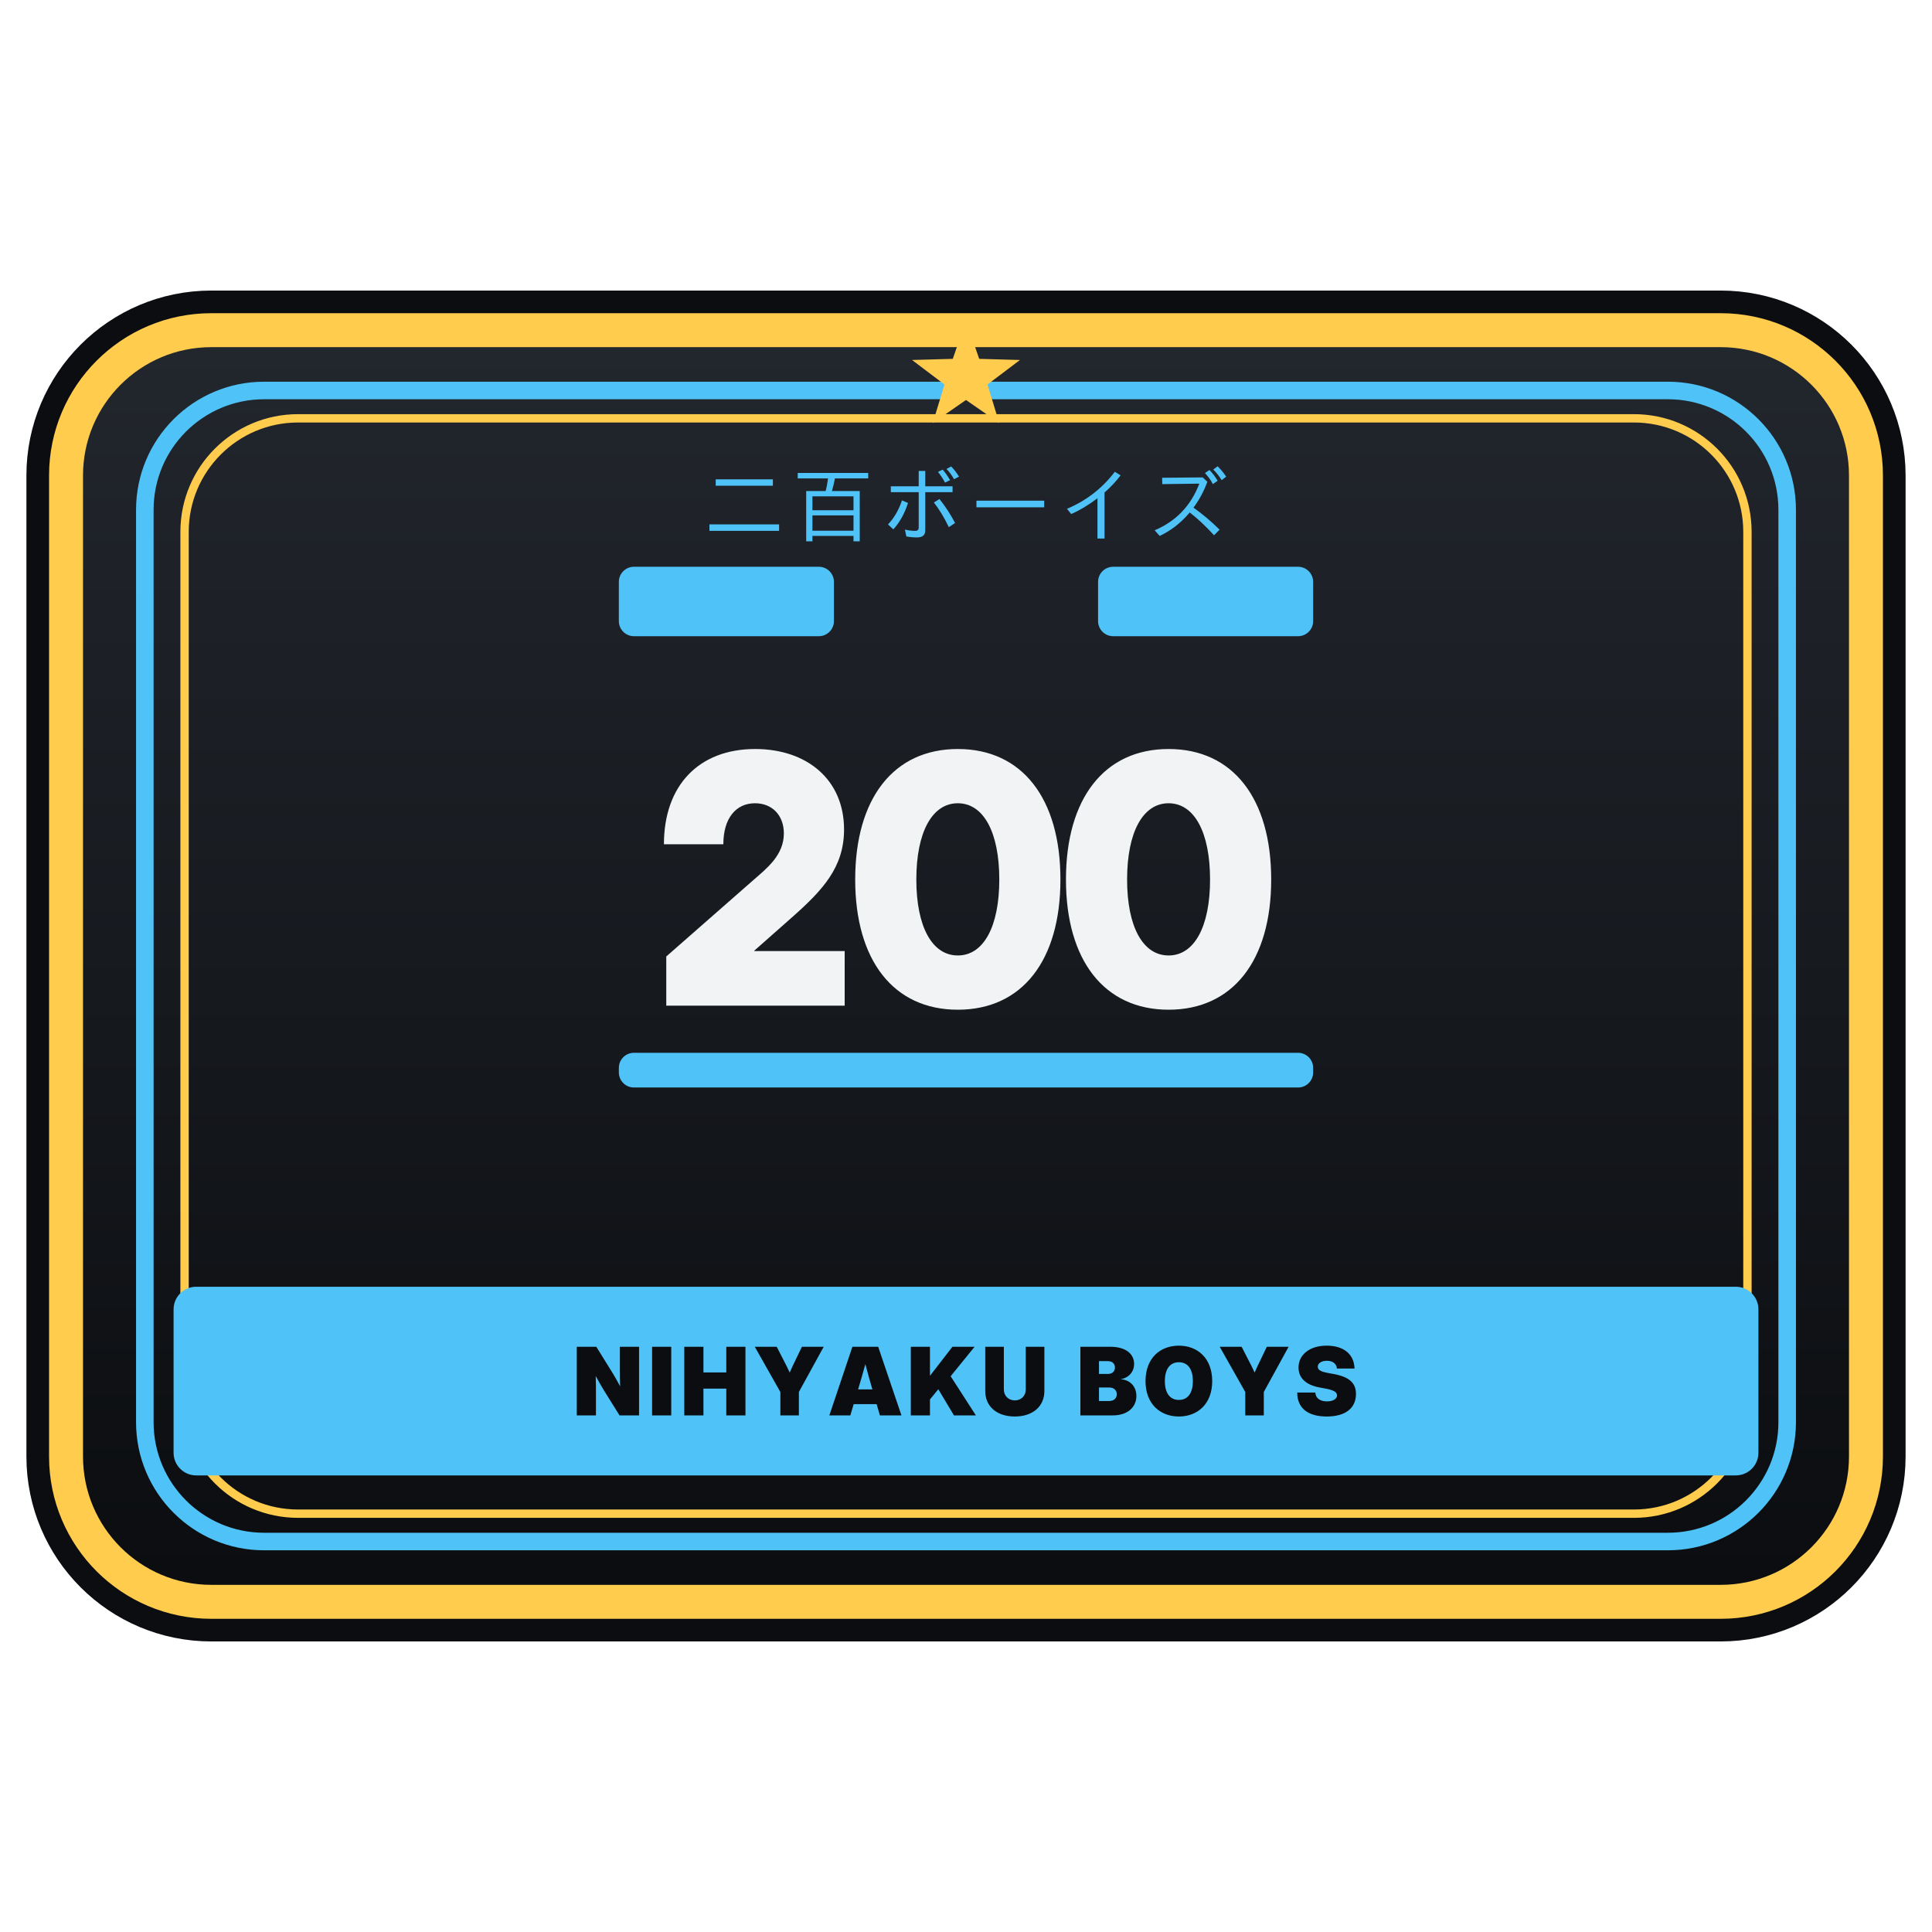
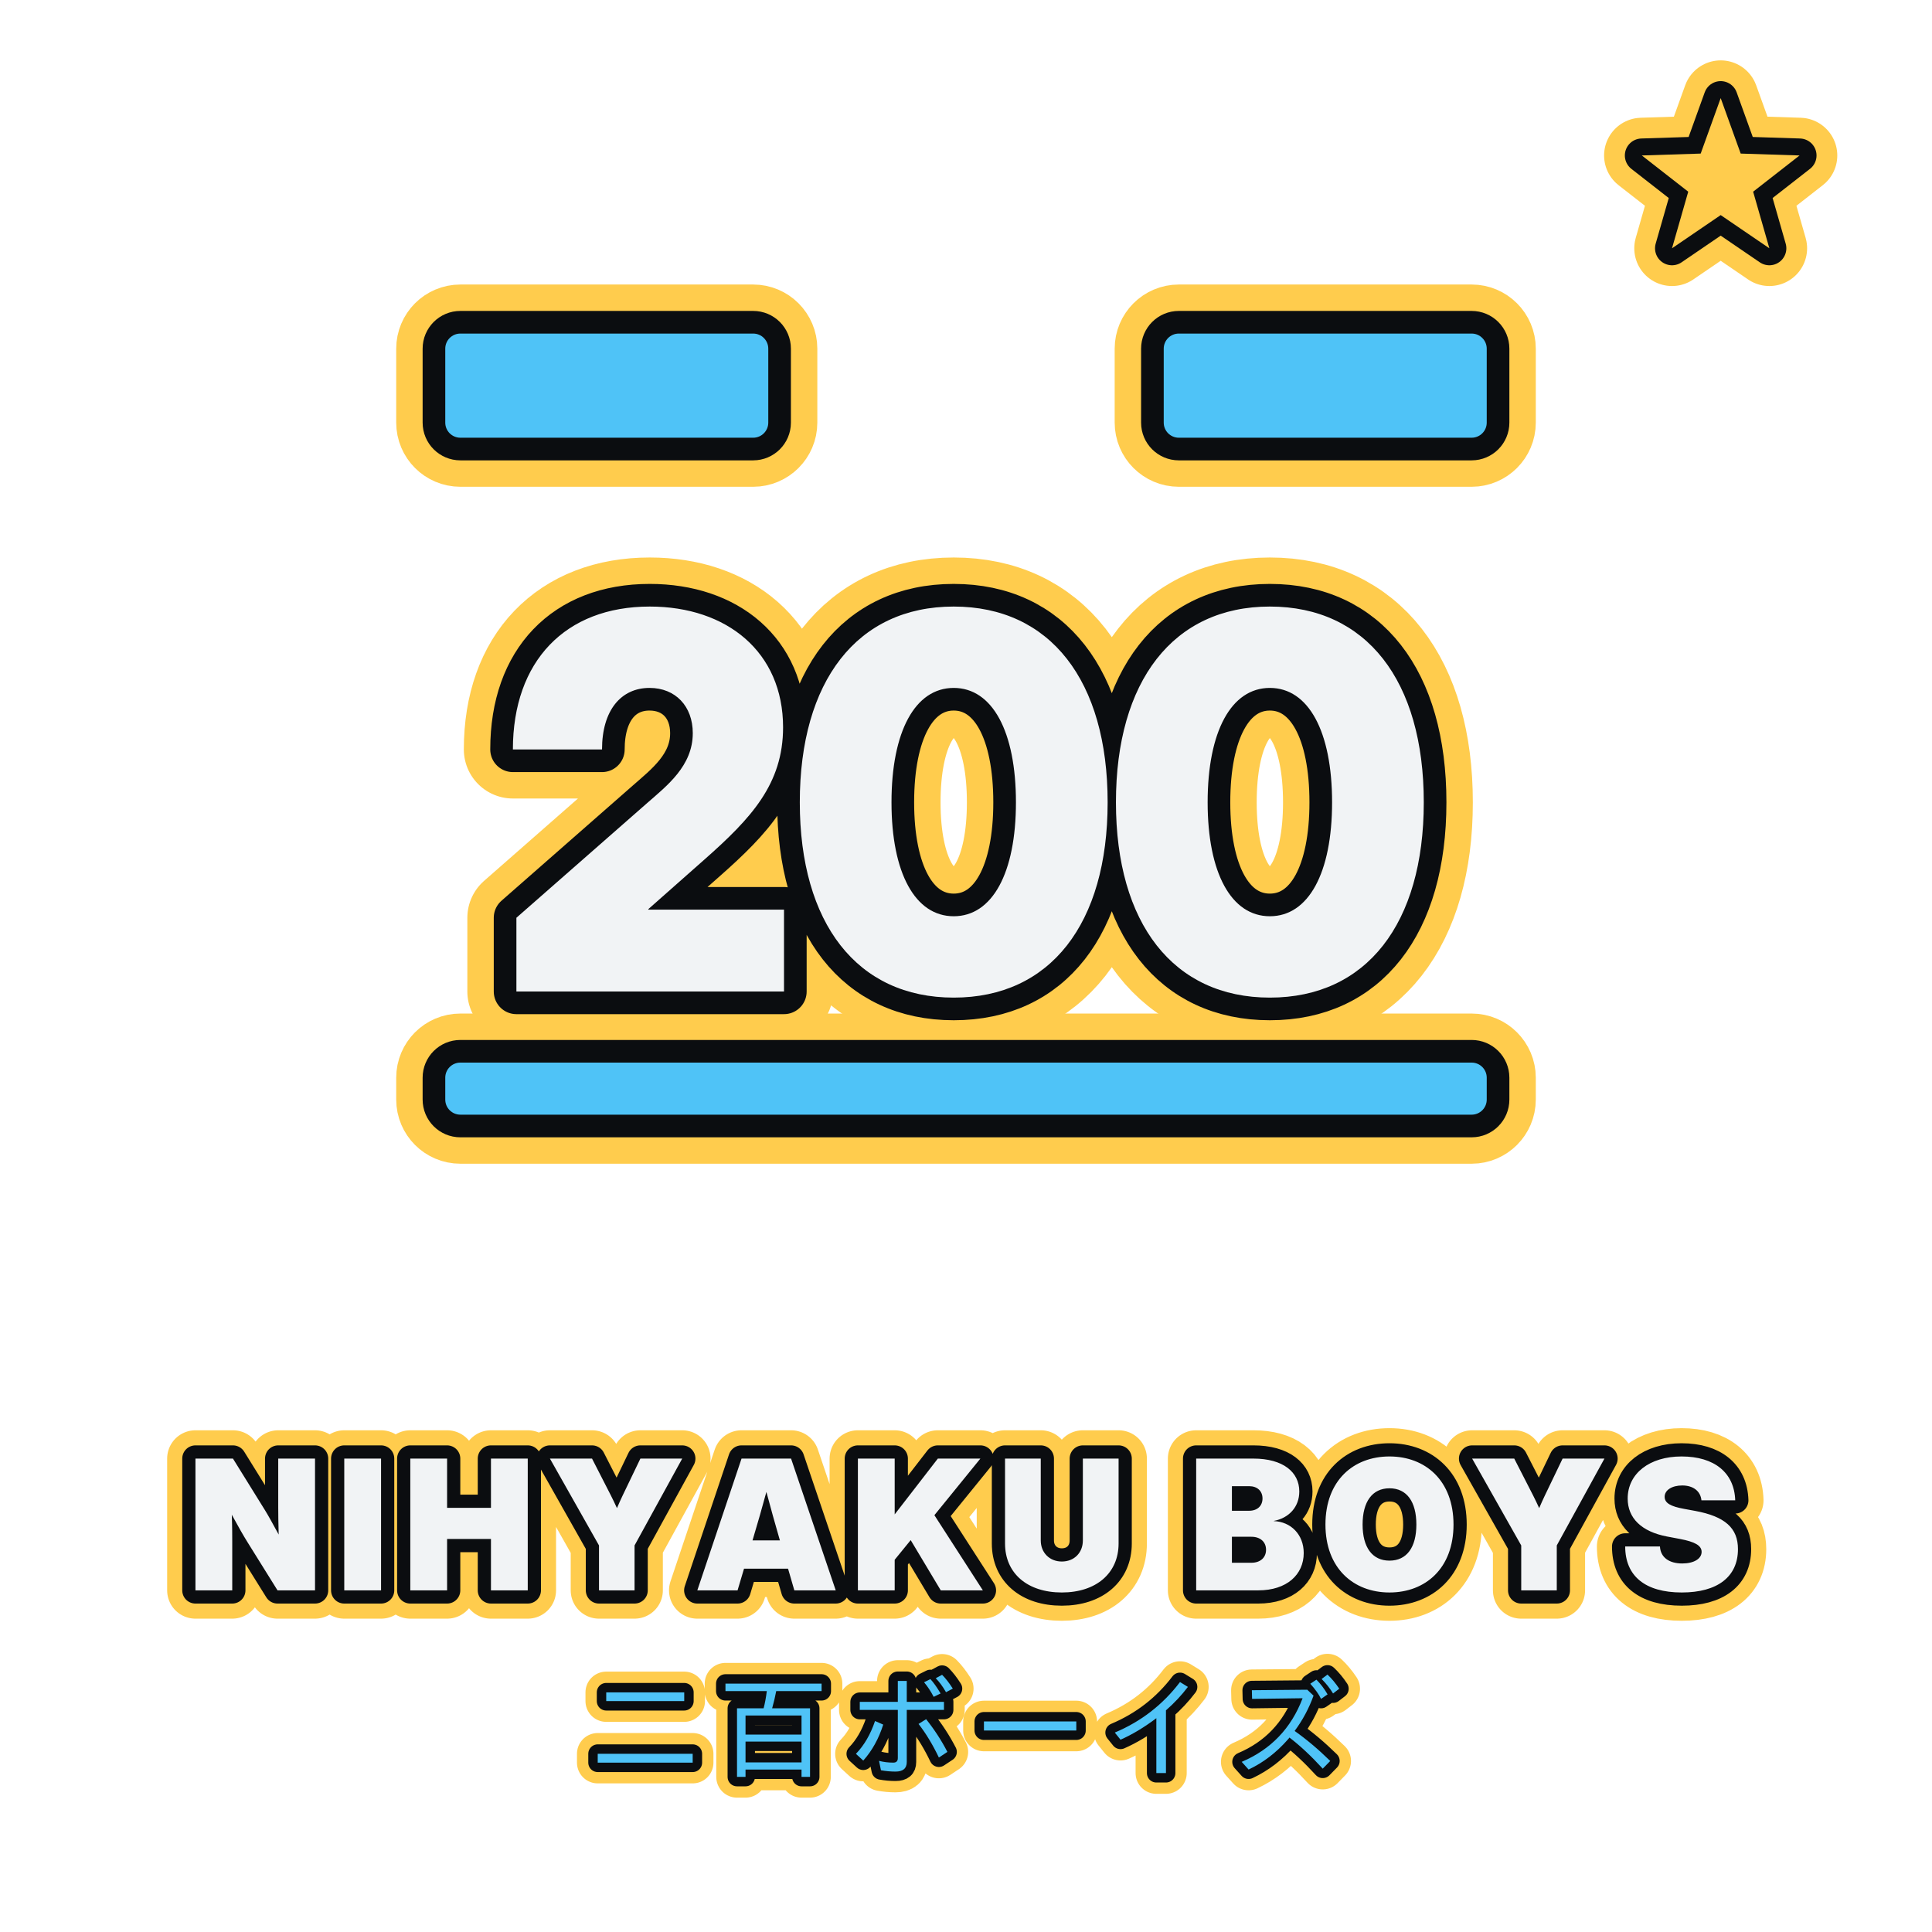
<svg xmlns="http://www.w3.org/2000/svg" viewBox="0 0 512 512" width="512" height="512">
-   <defs>
-     <linearGradient id="lg_t_bxboys_l" x1="0" y1="0" x2="0" y2="1">
-       <stop offset="0" stop-color="#22262d" />
-       <stop offset="1" stop-color="#0b0d10" />
-     </linearGradient>
-   </defs>
+   <defs />
  <g id="schnitt">
-     <path d="M56 92 H456 A34 34 0 0 1 490 126 V386 A34 34 0 0 1 456 420 H56 A34 34 0 0 1 22 386 V126 A34 34 0 0 1 56 92 Z" fill="#0b0d10" stroke="#0b0d10" stroke-width="30" stroke-linejoin="round" />
-     <path d="M56 92 H456 A34 34 0 0 1 490 126 V386 A34 34 0 0 1 456 420 H56 A34 34 0 0 1 22 386 V126 A34 34 0 0 1 56 92 Z" fill="#ffcc4d" stroke="#ffcc4d" stroke-width="18" stroke-linejoin="round" />
+     <path d="M122 88.4 H199.6 A4 4 0 0 1 203.6 92.4 V112 A4 4 0 0 1 199.6 116 H122 A4 4 0 0 1 118 112 V92.4 A4 4 0 0 1 122 88.4 Z" fill="#ffcc4d" stroke="#ffcc4d" stroke-width="26" stroke-linejoin="round" />
+     <path d="M312.4 88.4 H390 A4 4 0 0 1 394 92.4 V112 A4 4 0 0 1 390 116 H312.4 A4 4 0 0 1 308.4 112 V92.4 A4 4 0 0 1 312.4 88.4 Z" fill="#ffcc4d" stroke="#ffcc4d" stroke-width="26" stroke-linejoin="round" />
+     <path d="M136.852 262.76H207.771V241.063H171.816V240.928L186.756 227.721C199.031 216.873 207.523 207.776 207.523 192.749C207.523 172.804 192.645 160.743 172.188 160.743C149.809 160.743 135.922 175.23 135.922 198.612H159.542C159.542 188.167 164.625 182.305 172.126 182.305C179.007 182.305 183.594 187.157 183.594 194.299C183.594 202.992 176.713 208.248 171.568 212.762L136.852 243.219Z M252.745 264.377C278.348 264.377 293.536 244.769 293.536 212.627C293.536 180.418 278.348 160.743 252.745 160.743C227.143 160.743 211.955 180.486 211.955 212.627C211.955 244.702 227.143 264.377 252.745 264.377ZM252.745 242.815C242.517 242.815 236.255 231.36 236.255 212.627C236.255 193.828 242.517 182.305 252.745 182.305C262.974 182.305 269.235 193.828 269.235 212.627C269.235 231.36 262.974 242.815 252.745 242.815Z M336.527 264.377C362.129 264.377 377.317 244.769 377.317 212.627C377.317 180.418 362.129 160.743 336.527 160.743C310.924 160.743 295.736 180.486 295.736 212.627C295.736 244.702 310.924 264.377 336.527 264.377ZM336.527 242.815C326.298 242.815 320.037 231.36 320.037 212.627C320.037 193.828 326.298 182.305 336.527 182.305C346.755 182.305 353.016 193.828 353.016 212.627C353.016 231.36 346.755 242.815 336.527 242.815Z" fill="#ffcc4d" stroke="#ffcc4d" stroke-width="26" stroke-linejoin="round" />
+     <path d="M122 281.6 H390 A4 4 0 0 1 394 285.6 V291.4 A4 4 0 0 1 390 295.4 H122 A4 4 0 0 1 118 291.4 V285.6 A4 4 0 0 1 122 281.6 Z" fill="#ffcc4d" stroke="#ffcc4d" stroke-width="26" stroke-linejoin="round" />
+     <path d="M51.797 421.461H61.547V408.711C61.547 407.305 61.547 404.562 61.43 401.422C63.07 404.445 64.617 407.141 65.602 408.711L73.547 421.461H83.484V386.539H73.734V399.336C73.734 401.0 73.758 403.836 73.852 406.672C72.492 404.164 71.062 401.562 70.242 400.25L61.734 386.539H51.797Z M100.984 386.539H91.234V421.461H100.984Z M108.734 421.461H118.484V407.844H130.109V421.461H139.859V386.539H130.109V399.594H118.484V386.539H108.734Z M158.742 421.461H168.164V409.555L180.797 386.539H169.711L165.0 396.336C164.484 397.438 163.969 398.539 163.5 399.664C162.984 398.539 162.469 397.438 161.906 396.336L156.891 386.539H145.734L158.742 409.555Z M184.797 421.461H195.461L197.172 415.719H208.844L210.508 421.461H221.477L209.641 386.539H196.516ZM199.422 408.219 199.516 407.914C200.781 403.695 201.953 399.617 203.102 395.375C204.227 399.617 205.375 403.695 206.594 407.914L206.688 408.219Z M227.352 421.461H237.102V413.352L241.344 408.148L249.312 421.461H260.469L247.625 401.539L259.812 386.539H248.539L241.602 395.516C240.102 397.461 238.602 399.383 237.102 401.328V386.539H227.352Z M281.391 422.023C290.508 422.023 296.438 416.914 296.438 409.039V386.539H286.969V408.242C286.969 411.5 284.672 413.82 281.391 413.82C278.156 413.82 275.812 411.477 275.812 408.242V386.539H266.344V409.039C266.344 416.938 272.25 422.023 281.391 422.023Z  M317.0 421.461H333.453C341.023 421.461 345.5 417.289 345.5 411.57C345.5 406.648 342.078 403.273 337.578 403.109V403.062C341.633 402.289 344.328 399.312 344.328 395.258C344.328 390.172 340.109 386.539 332.141 386.539H317.0ZM326.469 414.148V407.258H331.625C333.992 407.258 335.516 408.617 335.516 410.703C335.516 412.789 333.992 414.148 331.625 414.148ZM326.469 400.367V393.852H331.039C333.195 393.852 334.578 395.141 334.578 397.109C334.578 399.078 333.195 400.367 331.039 400.367Z M368.227 422.023C377.719 422.023 385.195 415.672 385.195 404.023C385.195 392.352 377.719 385.977 368.227 385.977C358.688 385.977 351.258 392.352 351.258 404.023C351.258 415.602 358.688 422.023 368.227 422.023ZM368.227 413.586C363.656 413.586 361.102 410.047 361.102 404.023C361.102 397.977 363.656 394.414 368.227 394.414C372.82 394.414 375.352 397.977 375.352 404.023C375.352 410.047 372.82 413.586 368.227 413.586Z M403.141 421.461H412.562V409.555L425.195 386.539H414.109L409.398 396.336C408.883 397.438 408.367 398.539 407.898 399.664C407.383 398.539 406.867 397.438 406.305 396.336L401.289 386.539H390.133L403.141 409.555Z M445.695 422.023C455.164 422.023 460.578 417.852 460.578 410.539C460.578 404.961 457.18 401.867 449.164 400.391L446.352 399.875C442.719 399.219 441.148 398.328 441.148 396.664C441.148 394.906 443.07 393.664 445.812 393.664C448.719 393.664 450.664 395.164 450.898 397.602H459.852C459.617 390.289 454.344 385.977 445.625 385.977C437.141 385.977 431.352 390.5 431.352 397.133C431.352 402.312 435.008 405.898 441.758 407.188L445.227 407.844C449.164 408.594 450.945 409.578 450.945 411.266C450.945 413.094 448.883 414.336 445.812 414.336C442.273 414.336 440.047 412.672 439.906 409.836H430.695C430.695 417.688 436.016 422.023 445.695 422.023Z" fill="#ffcc4d" stroke="#ffcc4d" stroke-width="15" stroke-linejoin="round" />
+     <path d="M160.658 448.497H181.327V450.812H160.658ZM158.402 464.772H183.568V467.115H158.402Z M204.619 452.716H214.668V470.895H212.412V468.946H197.573V470.895H195.317V452.716H202.363Q202.876 450.812 203.213 448.16H192.256V446.183H217.729V448.16H205.703Q205.234 450.607 204.736 452.291ZM212.412 454.635H197.573V459.674H212.412ZM197.573 461.534V467.057H212.412V461.534Z M237.931 445.465H240.304V451.017H250.162V453.141H240.304V466.94Q240.304 469.488 237.33 469.488Q235.382 469.488 233.463 469.137L232.95 466.647Q234.781 467.115 236.729 467.115Q237.931 467.115 237.931 465.914V453.141H227.853V451.017H237.931ZM247.438 449.684Q246.295 447.487 244.889 445.817L246.573 444.982Q247.818 446.329 249.269 448.79ZM226.827 464.786Q230.079 461.432 231.896 456.085L234.063 457.037Q232.291 462.633 228.775 466.573ZM248.814 465.768Q246.339 460.597 243.424 456.862L245.431 455.602Q248.727 459.733 251.07 464.274ZM250.704 448.453Q249.4 446.168 247.979 444.747L249.664 443.839Q251.07 445.245 252.506 447.501Z M260.754 456.202H285.231V458.605H260.754Z M306.443 469.884V455.338Q301.565 459.015 296.951 461.036L295.428 459.147Q305.901 454.738 312.713 445.758L314.808 447.047Q312.317 450.343 308.992 453.258V469.884Z M346.435 447.794 348.104 449.362Q346.288 454.401 343.095 458.722Q347.841 462.076 352.528 466.676L350.536 468.712Q345.951 463.702 341.718 460.465Q341.542 460.729 341.425 460.846Q341.41 460.861 341.381 460.875Q341.308 460.934 341.278 461.007Q336.708 466.207 330.893 468.946L329.062 466.91Q340.663 461.988 345.204 450.05L331.815 450.226L331.757 447.926ZM350.097 450.226Q349.203 448.395 347.24 446.212L348.866 445.128Q350.507 446.769 351.825 449.025ZM353.275 448.79Q352.06 446.769 350.243 444.952L351.796 443.78Q353.48 445.363 354.916 447.53Z" fill="#ffcc4d" stroke="#ffcc4d" stroke-width="11" stroke-linejoin="round" />
+     <path d="M456 26 L461.3 40.7 L476.9 41.2 L464.6 50.8 L468.9 65.8 L456 57 L443.1 65.8 L447.4 50.8 L435.1 41.2 L450.7 40.7 Z" fill="#ffcc4d" stroke="#ffcc4d" stroke-width="20" stroke-linejoin="round" />
  </g>
  <g id="grund">
-     <path d="M56 92 H456 A34 34 0 0 1 490 126 V386 A34 34 0 0 1 456 420 H56 A34 34 0 0 1 22 386 V126 A34 34 0 0 1 56 92 Z" fill="url(#lg_t_bxboys_l)" />
-   </g>
-   <g id="rahmen">
-     <g transform="translate(256 256) scale(.93) translate(-256 -256)">
-       <path d="M56 92 H456 A34 34 0 0 1 490 126 V386 A34 34 0 0 1 456 420 H56 A34 34 0 0 1 22 386 V126 A34 34 0 0 1 56 92 Z" fill="none" stroke="#4fc3f7" stroke-width="5" stroke-linejoin="round" />
-     </g>
-     <g transform="translate(256 256) scale(.885) translate(-256 -256)">
-       <path d="M56 92 H456 A34 34 0 0 1 490 126 V386 A34 34 0 0 1 456 420 H56 A34 34 0 0 1 22 386 V126 A34 34 0 0 1 56 92 Z" fill="none" stroke="#ffcc4d" stroke-width="2.5" stroke-linejoin="round" />
-     </g>
+     <path d="M122 88.4 H199.6 A4 4 0 0 1 203.6 92.4 V112 A4 4 0 0 1 199.6 116 H122 A4 4 0 0 1 118 112 V92.4 A4 4 0 0 1 122 88.4 Z" fill="#0b0d10" stroke="#0b0d10" stroke-width="12" stroke-linejoin="round" />
+     <path d="M312.4 88.4 H390 A4 4 0 0 1 394 92.4 V112 A4 4 0 0 1 390 116 H312.4 A4 4 0 0 1 308.4 112 V92.4 A4 4 0 0 1 312.4 88.4 Z" fill="#0b0d10" stroke="#0b0d10" stroke-width="12" stroke-linejoin="round" />
+     <path d="M136.852 262.76H207.771V241.063H171.816V240.928L186.756 227.721C199.031 216.873 207.523 207.776 207.523 192.749C207.523 172.804 192.645 160.743 172.188 160.743C149.809 160.743 135.922 175.23 135.922 198.612H159.542C159.542 188.167 164.625 182.305 172.126 182.305C179.007 182.305 183.594 187.157 183.594 194.299C183.594 202.992 176.713 208.248 171.568 212.762L136.852 243.219Z M252.745 264.377C278.348 264.377 293.536 244.769 293.536 212.627C293.536 180.418 278.348 160.743 252.745 160.743C227.143 160.743 211.955 180.486 211.955 212.627C211.955 244.702 227.143 264.377 252.745 264.377ZM252.745 242.815C242.517 242.815 236.255 231.36 236.255 212.627C236.255 193.828 242.517 182.305 252.745 182.305C262.974 182.305 269.235 193.828 269.235 212.627C269.235 231.36 262.974 242.815 252.745 242.815Z M336.527 264.377C362.129 264.377 377.317 244.769 377.317 212.627C377.317 180.418 362.129 160.743 336.527 160.743C310.924 160.743 295.736 180.486 295.736 212.627C295.736 244.702 310.924 264.377 336.527 264.377ZM336.527 242.815C326.298 242.815 320.037 231.36 320.037 212.627C320.037 193.828 326.298 182.305 336.527 182.305C346.755 182.305 353.016 193.828 353.016 212.627C353.016 231.36 346.755 242.815 336.527 242.815Z" fill="#0b0d10" stroke="#0b0d10" stroke-width="12" stroke-linejoin="round" />
+     <path d="M122 281.6 H390 A4 4 0 0 1 394 285.6 V291.4 A4 4 0 0 1 390 295.4 H122 A4 4 0 0 1 118 291.4 V285.6 A4 4 0 0 1 122 281.6 Z" fill="#0b0d10" stroke="#0b0d10" stroke-width="12" stroke-linejoin="round" />
+     <path d="M51.797 421.461H61.547V408.711C61.547 407.305 61.547 404.562 61.43 401.422C63.07 404.445 64.617 407.141 65.602 408.711L73.547 421.461H83.484V386.539H73.734V399.336C73.734 401.0 73.758 403.836 73.852 406.672C72.492 404.164 71.062 401.562 70.242 400.25L61.734 386.539H51.797Z M100.984 386.539H91.234V421.461H100.984Z M108.734 421.461H118.484V407.844H130.109V421.461H139.859V386.539H130.109V399.594H118.484V386.539H108.734Z M158.742 421.461H168.164V409.555L180.797 386.539H169.711L165.0 396.336C164.484 397.438 163.969 398.539 163.5 399.664C162.984 398.539 162.469 397.438 161.906 396.336L156.891 386.539H145.734L158.742 409.555Z M184.797 421.461H195.461L197.172 415.719H208.844L210.508 421.461H221.477L209.641 386.539H196.516ZM199.422 408.219 199.516 407.914C200.781 403.695 201.953 399.617 203.102 395.375C204.227 399.617 205.375 403.695 206.594 407.914L206.688 408.219Z M227.352 421.461H237.102V413.352L241.344 408.148L249.312 421.461H260.469L247.625 401.539L259.812 386.539H248.539L241.602 395.516C240.102 397.461 238.602 399.383 237.102 401.328V386.539H227.352Z M281.391 422.023C290.508 422.023 296.438 416.914 296.438 409.039V386.539H286.969V408.242C286.969 411.5 284.672 413.82 281.391 413.82C278.156 413.82 275.812 411.477 275.812 408.242V386.539H266.344V409.039C266.344 416.938 272.25 422.023 281.391 422.023Z  M317.0 421.461H333.453C341.023 421.461 345.5 417.289 345.5 411.57C345.5 406.648 342.078 403.273 337.578 403.109V403.062C341.633 402.289 344.328 399.312 344.328 395.258C344.328 390.172 340.109 386.539 332.141 386.539H317.0ZM326.469 414.148V407.258H331.625C333.992 407.258 335.516 408.617 335.516 410.703C335.516 412.789 333.992 414.148 331.625 414.148ZM326.469 400.367V393.852H331.039C333.195 393.852 334.578 395.141 334.578 397.109C334.578 399.078 333.195 400.367 331.039 400.367Z M368.227 422.023C377.719 422.023 385.195 415.672 385.195 404.023C385.195 392.352 377.719 385.977 368.227 385.977C358.688 385.977 351.258 392.352 351.258 404.023C351.258 415.602 358.688 422.023 368.227 422.023ZM368.227 413.586C363.656 413.586 361.102 410.047 361.102 404.023C361.102 397.977 363.656 394.414 368.227 394.414C372.82 394.414 375.352 397.977 375.352 404.023C375.352 410.047 372.82 413.586 368.227 413.586Z M403.141 421.461H412.562V409.555L425.195 386.539H414.109L409.398 396.336C408.883 397.438 408.367 398.539 407.898 399.664C407.383 398.539 406.867 397.438 406.305 396.336L401.289 386.539H390.133L403.141 409.555Z M445.695 422.023C455.164 422.023 460.578 417.852 460.578 410.539C460.578 404.961 457.18 401.867 449.164 400.391L446.352 399.875C442.719 399.219 441.148 398.328 441.148 396.664C441.148 394.906 443.07 393.664 445.812 393.664C448.719 393.664 450.664 395.164 450.898 397.602H459.852C459.617 390.289 454.344 385.977 445.625 385.977C437.141 385.977 431.352 390.5 431.352 397.133C431.352 402.312 435.008 405.898 441.758 407.188L445.227 407.844C449.164 408.594 450.945 409.578 450.945 411.266C450.945 413.094 448.883 414.336 445.812 414.336C442.273 414.336 440.047 412.672 439.906 409.836H430.695C430.695 417.688 436.016 422.023 445.695 422.023Z" fill="#0b0d10" stroke="#0b0d10" stroke-width="7" stroke-linejoin="round" />
+     <path d="M160.658 448.497H181.327V450.812H160.658ZM158.402 464.772H183.568V467.115H158.402Z M204.619 452.716H214.668V470.895H212.412V468.946H197.573V470.895H195.317V452.716H202.363Q202.876 450.812 203.213 448.16H192.256V446.183H217.729V448.16H205.703Q205.234 450.607 204.736 452.291ZM212.412 454.635H197.573V459.674H212.412ZM197.573 461.534V467.057H212.412V461.534Z M237.931 445.465H240.304V451.017H250.162V453.141H240.304V466.94Q240.304 469.488 237.33 469.488Q235.382 469.488 233.463 469.137L232.95 466.647Q234.781 467.115 236.729 467.115Q237.931 467.115 237.931 465.914V453.141H227.853V451.017H237.931ZM247.438 449.684Q246.295 447.487 244.889 445.817L246.573 444.982Q247.818 446.329 249.269 448.79ZM226.827 464.786Q230.079 461.432 231.896 456.085L234.063 457.037Q232.291 462.633 228.775 466.573ZM248.814 465.768Q246.339 460.597 243.424 456.862L245.431 455.602Q248.727 459.733 251.07 464.274ZM250.704 448.453Q249.4 446.168 247.979 444.747L249.664 443.839Q251.07 445.245 252.506 447.501Z M260.754 456.202H285.231V458.605H260.754Z M306.443 469.884V455.338Q301.565 459.015 296.951 461.036L295.428 459.147Q305.901 454.738 312.713 445.758L314.808 447.047Q312.317 450.343 308.992 453.258V469.884Z M346.435 447.794 348.104 449.362Q346.288 454.401 343.095 458.722Q347.841 462.076 352.528 466.676L350.536 468.712Q345.951 463.702 341.718 460.465Q341.542 460.729 341.425 460.846Q341.41 460.861 341.381 460.875Q341.308 460.934 341.278 461.007Q336.708 466.207 330.893 468.946L329.062 466.91Q340.663 461.988 345.204 450.05L331.815 450.226L331.757 447.926ZM350.097 450.226Q349.203 448.395 347.24 446.212L348.866 445.128Q350.507 446.769 351.825 449.025ZM353.275 448.79Q352.06 446.769 350.243 444.952L351.796 443.78Q353.48 445.363 354.916 447.53Z" fill="#0b0d10" stroke="#0b0d10" stroke-width="5" stroke-linejoin="round" />
+     <path d="M456 26 L461.3 40.7 L476.9 41.2 L464.6 50.8 L468.9 65.8 L456 57 L443.1 65.8 L447.4 50.8 L435.1 41.2 L450.7 40.7 Z" fill="#0b0d10" stroke="#0b0d10" stroke-width="9" stroke-linejoin="round" />
  </g>
  <g id="motiv">
-     <path d="M168 150.2 H217 A4 4 0 0 1 221 154.2 V164.6 A4 4 0 0 1 217 168.6 H168 A4 4 0 0 1 164 164.6 V154.2 A4 4 0 0 1 168 150.2 Z" fill="#4fc3f7" fill-rule="evenodd" />
-     <path d="M295 150.2 H344 A4 4 0 0 1 348 154.2 V164.6 A4 4 0 0 1 344 168.6 H295 A4 4 0 0 1 291 164.6 V154.2 A4 4 0 0 1 295 150.2 Z" fill="#4fc3f7" fill-rule="evenodd" />
-     <path d="M176.568 266.507H223.848V252.042H199.877V251.952L209.837 243.147C218.02 235.915 223.682 229.851 223.682 219.833C223.682 206.536 213.764 198.495 200.125 198.495C185.206 198.495 175.948 208.153 175.948 223.741H191.694C191.694 216.778 195.083 212.87 200.084 212.87C204.671 212.87 207.73 216.104 207.73 220.866C207.73 226.661 203.142 230.165 199.712 233.175L176.568 253.479Z M253.83 267.585C270.899 267.585 281.024 254.513 281.024 233.085C281.024 211.612 270.899 198.495 253.83 198.495C236.762 198.495 226.636 211.657 226.636 233.085C226.636 254.468 236.762 267.585 253.83 267.585ZM253.83 253.21C247.011 253.21 242.837 245.573 242.837 233.085C242.837 220.552 247.011 212.87 253.83 212.87C260.649 212.87 264.824 220.552 264.824 233.085C264.824 245.573 260.649 253.21 253.83 253.21Z M309.684 267.585C326.753 267.585 336.878 254.513 336.878 233.085C336.878 211.612 326.753 198.495 309.684 198.495C292.616 198.495 282.49 211.657 282.49 233.085C282.49 254.468 292.616 267.585 309.684 267.585ZM309.684 253.21C302.865 253.21 298.691 245.573 298.691 233.085C298.691 220.552 302.865 212.87 309.684 212.87C316.503 212.87 320.678 220.552 320.678 233.085C320.678 245.573 316.503 253.21 309.684 253.21Z" fill="#f1f3f5" />
-     <path d="M168 279 H344 A4 4 0 0 1 348 283 V284.2 A4 4 0 0 1 344 288.2 H168 A4 4 0 0 1 164 284.2 V283 A4 4 0 0 1 168 279 Z" fill="#4fc3f7" fill-rule="evenodd" />
+     <path d="M122 88.4 H199.6 A4 4 0 0 1 203.6 92.4 V112 A4 4 0 0 1 199.6 116 H122 A4 4 0 0 1 118 112 V92.4 A4 4 0 0 1 122 88.4 Z" fill="#4fc3f7" fill-rule="evenodd" />
+     <path d="M312.4 88.4 H390 A4 4 0 0 1 394 92.4 V112 A4 4 0 0 1 390 116 H312.4 A4 4 0 0 1 308.4 112 V92.4 A4 4 0 0 1 312.4 88.4 Z" fill="#4fc3f7" fill-rule="evenodd" />
+     <path d="M136.852 262.76H207.771V241.063H171.816V240.928L186.756 227.721C199.031 216.873 207.523 207.776 207.523 192.749C207.523 172.804 192.645 160.743 172.188 160.743C149.809 160.743 135.922 175.23 135.922 198.612H159.542C159.542 188.167 164.625 182.305 172.126 182.305C179.007 182.305 183.594 187.157 183.594 194.299C183.594 202.992 176.713 208.248 171.568 212.762L136.852 243.219Z M252.745 264.377C278.348 264.377 293.536 244.769 293.536 212.627C293.536 180.418 278.348 160.743 252.745 160.743C227.143 160.743 211.955 180.486 211.955 212.627C211.955 244.702 227.143 264.377 252.745 264.377ZM252.745 242.815C242.517 242.815 236.255 231.36 236.255 212.627C236.255 193.828 242.517 182.305 252.745 182.305C262.974 182.305 269.235 193.828 269.235 212.627C269.235 231.36 262.974 242.815 252.745 242.815Z M336.527 264.377C362.129 264.377 377.317 244.769 377.317 212.627C377.317 180.418 362.129 160.743 336.527 160.743C310.924 160.743 295.736 180.486 295.736 212.627C295.736 244.702 310.924 264.377 336.527 264.377ZM336.527 242.815C326.298 242.815 320.037 231.36 320.037 212.627C320.037 193.828 326.298 182.305 336.527 182.305C346.755 182.305 353.016 193.828 353.016 212.627C353.016 231.36 346.755 242.815 336.527 242.815Z" fill="#f1f3f5" />
+     <path d="M122 281.6 H390 A4 4 0 0 1 394 285.6 V291.4 A4 4 0 0 1 390 295.4 H122 A4 4 0 0 1 118 291.4 V285.6 A4 4 0 0 1 122 281.6 Z" fill="#4fc3f7" fill-rule="evenodd" />
  </g>
  <g id="schrift">
-     <path d="M52 341 H460 A6 6 0 0 1 466 347 V385 A6 6 0 0 1 460 391 H52 A6 6 0 0 1 46 385 V347 A6 6 0 0 1 52 341 Z" fill="#4fc3f7" />
-     <path d="M55 347 H457 A3 3 0 0 1 460 350 V382 A3 3 0 0 1 457 385 H55 A3 3 0 0 1 52 382 V350 A3 3 0 0 1 55 347 Z" fill="none" />
-     <path d="M152.853 375.094H157.931V368.454C157.931 367.721 157.931 366.293 157.87 364.657C158.724 366.232 159.53 367.636 160.042 368.454L164.181 375.094H169.356V356.906H164.278V363.571C164.278 364.438 164.291 365.915 164.339 367.392C163.631 366.085 162.887 364.73 162.459 364.047L158.028 356.906H152.853Z M177.888 356.906H172.81V375.094H177.888Z M181.341 375.094H186.419V368.002H192.474V375.094H197.552V356.906H192.474V363.705H186.419V356.906H181.341Z M206.803 375.094H211.71V368.893L218.29 356.906H212.516L210.062 362.008C209.794 362.582 209.525 363.156 209.281 363.742C209.013 363.156 208.744 362.582 208.451 362.008L205.839 356.906H200.028L206.803 368.893Z M219.79 375.094H225.344L226.235 372.104H232.314L233.181 375.094H238.894L232.729 356.906H225.894ZM227.407 368.197 227.456 368.039C228.115 365.841 228.726 363.717 229.324 361.508C229.91 363.717 230.508 365.841 231.143 368.039L231.191 368.197Z M241.371 375.094H246.449V370.871L248.658 368.161L252.809 375.094H258.619L251.93 364.718L258.277 356.906H252.406L248.792 361.581C248.011 362.594 247.23 363.595 246.449 364.608V356.906H241.371Z M268.933 375.387C273.681 375.387 276.77 372.726 276.77 368.625V356.906H271.838V368.209C271.838 369.906 270.642 371.115 268.933 371.115C267.248 371.115 266.027 369.894 266.027 368.209V356.906H261.096V368.625C261.096 372.738 264.172 375.387 268.933 375.387Z  M286.312 375.094H294.882C298.825 375.094 301.156 372.921 301.156 369.943C301.156 367.379 299.374 365.622 297.03 365.536V365.512C299.142 365.109 300.546 363.559 300.546 361.447C300.546 358.798 298.349 356.906 294.198 356.906H286.312ZM291.244 371.286V367.697H293.93C295.163 367.697 295.956 368.405 295.956 369.491C295.956 370.578 295.163 371.286 293.93 371.286ZM291.244 364.108V360.714H293.625C294.748 360.714 295.468 361.386 295.468 362.411C295.468 363.437 294.748 364.108 293.625 364.108Z M312.41 375.387C317.354 375.387 321.248 372.079 321.248 366.012C321.248 359.933 317.354 356.613 312.41 356.613C307.441 356.613 303.572 359.933 303.572 366.012C303.572 372.042 307.441 375.387 312.41 375.387ZM312.41 370.993C310.029 370.993 308.699 369.149 308.699 366.012C308.699 362.863 310.029 361.007 312.41 361.007C314.802 361.007 316.121 362.863 316.121 366.012C316.121 369.149 314.802 370.993 312.41 370.993Z M330.011 375.094H334.918V368.893L341.498 356.906H335.724L333.27 362.008C333.001 362.582 332.733 363.156 332.489 363.742C332.22 363.156 331.952 362.582 331.659 362.008L329.046 356.906H323.236L330.011 368.893Z M351.591 375.387C356.523 375.387 359.343 373.214 359.343 369.406C359.343 366.5 357.573 364.889 353.398 364.12L351.933 363.852C350.041 363.51 349.223 363.046 349.223 362.179C349.223 361.264 350.224 360.617 351.652 360.617C353.166 360.617 354.179 361.398 354.301 362.667H358.964C358.842 358.859 356.096 356.613 351.555 356.613C347.136 356.613 344.121 358.969 344.121 362.423C344.121 365.121 346.025 366.989 349.541 367.66L351.347 368.002C353.398 368.393 354.326 368.905 354.326 369.784C354.326 370.736 353.251 371.383 351.652 371.383C349.809 371.383 348.649 370.517 348.576 369.04H343.779C343.779 373.129 346.55 375.387 351.591 375.387Z" fill="#0b0d10" />
-     <path d="M189.666 127.031H204.823V128.729H189.666ZM188.012 138.966H206.467V140.685H188.012Z M220.471 130.125H227.84V143.456H226.186V142.027H215.304V143.456H213.649V130.125H218.816Q219.192 128.729 219.439 126.784H211.404V125.334H230.085V126.784H221.266Q220.922 128.578 220.557 129.814ZM226.186 131.532H215.304V135.228H226.186ZM215.304 136.592V140.642H226.186V136.592Z M243.466 124.808H245.206V128.879H252.436V130.437H245.206V140.556Q245.206 142.425 243.025 142.425Q241.597 142.425 240.189 142.167L239.813 140.341Q241.156 140.685 242.585 140.685Q243.466 140.685 243.466 139.804V130.437H236.075V128.879H243.466ZM250.438 127.901Q249.6 126.29 248.568 125.066L249.804 124.453Q250.717 125.441 251.78 127.246ZM235.323 138.977Q237.708 136.517 239.04 132.596L240.63 133.294Q239.33 137.398 236.752 140.287ZM251.447 139.696Q249.632 135.904 247.494 133.165L248.966 132.241Q251.383 135.271 253.102 138.601ZM252.833 126.999Q251.877 125.323 250.835 124.281L252.07 123.615Q253.102 124.647 254.154 126.301Z M258.77 132.682H276.72V134.443H258.77Z M290.842 142.715V132.048Q287.265 134.744 283.881 136.227L282.764 134.841Q290.444 131.607 295.439 125.023L296.976 125.968Q295.149 128.385 292.711 130.523V142.715Z M318.735 126.516 319.96 127.665Q318.628 131.36 316.286 134.529Q319.767 136.989 323.204 140.362L321.743 141.856Q318.381 138.182 315.276 135.808Q315.147 136.001 315.062 136.087Q315.051 136.098 315.029 136.108Q314.976 136.151 314.954 136.205Q311.603 140.019 307.338 142.027L305.995 140.534Q314.503 136.925 317.833 128.17L308.015 128.299L307.972 126.612ZM321.421 128.299Q320.766 126.956 319.326 125.356L320.519 124.561Q321.722 125.764 322.688 127.418ZM323.752 127.246Q322.86 125.764 321.528 124.432L322.667 123.572Q323.902 124.732 324.955 126.322Z" fill="#4fc3f7" />
-     <path d="M256 85 L259.5 95.1 L270.3 95.4 L261.7 101.9 L264.8 112.1 L256 106 L247.2 112.1 L250.3 101.9 L241.7 95.4 L252.5 95.1 Z" fill="#ffcc4d" />
+     <path d="M51.797 421.461H61.547V408.711C61.547 407.305 61.547 404.562 61.43 401.422C63.07 404.445 64.617 407.141 65.602 408.711L73.547 421.461H83.484V386.539H73.734V399.336C73.734 401.0 73.758 403.836 73.852 406.672C72.492 404.164 71.062 401.562 70.242 400.25L61.734 386.539H51.797Z M100.984 386.539H91.234V421.461H100.984Z M108.734 421.461H118.484V407.844H130.109V421.461H139.859V386.539H130.109V399.594H118.484V386.539H108.734Z M158.742 421.461H168.164V409.555L180.797 386.539H169.711L165.0 396.336C164.484 397.438 163.969 398.539 163.5 399.664C162.984 398.539 162.469 397.438 161.906 396.336L156.891 386.539H145.734L158.742 409.555Z M184.797 421.461H195.461L197.172 415.719H208.844L210.508 421.461H221.477L209.641 386.539H196.516ZM199.422 408.219 199.516 407.914C200.781 403.695 201.953 399.617 203.102 395.375C204.227 399.617 205.375 403.695 206.594 407.914L206.688 408.219Z M227.352 421.461H237.102V413.352L241.344 408.148L249.312 421.461H260.469L247.625 401.539L259.812 386.539H248.539L241.602 395.516C240.102 397.461 238.602 399.383 237.102 401.328V386.539H227.352Z M281.391 422.023C290.508 422.023 296.438 416.914 296.438 409.039V386.539H286.969V408.242C286.969 411.5 284.672 413.82 281.391 413.82C278.156 413.82 275.812 411.477 275.812 408.242V386.539H266.344V409.039C266.344 416.938 272.25 422.023 281.391 422.023Z  M317.0 421.461H333.453C341.023 421.461 345.5 417.289 345.5 411.57C345.5 406.648 342.078 403.273 337.578 403.109V403.062C341.633 402.289 344.328 399.312 344.328 395.258C344.328 390.172 340.109 386.539 332.141 386.539H317.0ZM326.469 414.148V407.258H331.625C333.992 407.258 335.516 408.617 335.516 410.703C335.516 412.789 333.992 414.148 331.625 414.148ZM326.469 400.367V393.852H331.039C333.195 393.852 334.578 395.141 334.578 397.109C334.578 399.078 333.195 400.367 331.039 400.367Z M368.227 422.023C377.719 422.023 385.195 415.672 385.195 404.023C385.195 392.352 377.719 385.977 368.227 385.977C358.688 385.977 351.258 392.352 351.258 404.023C351.258 415.602 358.688 422.023 368.227 422.023ZM368.227 413.586C363.656 413.586 361.102 410.047 361.102 404.023C361.102 397.977 363.656 394.414 368.227 394.414C372.82 394.414 375.352 397.977 375.352 404.023C375.352 410.047 372.82 413.586 368.227 413.586Z M403.141 421.461H412.562V409.555L425.195 386.539H414.109L409.398 396.336C408.883 397.438 408.367 398.539 407.898 399.664C407.383 398.539 406.867 397.438 406.305 396.336L401.289 386.539H390.133L403.141 409.555Z M445.695 422.023C455.164 422.023 460.578 417.852 460.578 410.539C460.578 404.961 457.18 401.867 449.164 400.391L446.352 399.875C442.719 399.219 441.148 398.328 441.148 396.664C441.148 394.906 443.07 393.664 445.812 393.664C448.719 393.664 450.664 395.164 450.898 397.602H459.852C459.617 390.289 454.344 385.977 445.625 385.977C437.141 385.977 431.352 390.5 431.352 397.133C431.352 402.312 435.008 405.898 441.758 407.188L445.227 407.844C449.164 408.594 450.945 409.578 450.945 411.266C450.945 413.094 448.883 414.336 445.812 414.336C442.273 414.336 440.047 412.672 439.906 409.836H430.695C430.695 417.688 436.016 422.023 445.695 422.023Z" fill="#f1f3f5" />
+     <path d="M160.658 448.497H181.327V450.812H160.658ZM158.402 464.772H183.568V467.115H158.402Z M204.619 452.716H214.668V470.895H212.412V468.946H197.573V470.895H195.317V452.716H202.363Q202.876 450.812 203.213 448.16H192.256V446.183H217.729V448.16H205.703Q205.234 450.607 204.736 452.291ZM212.412 454.635H197.573V459.674H212.412ZM197.573 461.534V467.057H212.412V461.534Z M237.931 445.465H240.304V451.017H250.162V453.141H240.304V466.94Q240.304 469.488 237.33 469.488Q235.382 469.488 233.463 469.137L232.95 466.647Q234.781 467.115 236.729 467.115Q237.931 467.115 237.931 465.914V453.141H227.853V451.017H237.931ZM247.438 449.684Q246.295 447.487 244.889 445.817L246.573 444.982Q247.818 446.329 249.269 448.79ZM226.827 464.786Q230.079 461.432 231.896 456.085L234.063 457.037Q232.291 462.633 228.775 466.573ZM248.814 465.768Q246.339 460.597 243.424 456.862L245.431 455.602Q248.727 459.733 251.07 464.274ZM250.704 448.453Q249.4 446.168 247.979 444.747L249.664 443.839Q251.07 445.245 252.506 447.501Z M260.754 456.202H285.231V458.605H260.754Z M306.443 469.884V455.338Q301.565 459.015 296.951 461.036L295.428 459.147Q305.901 454.738 312.713 445.758L314.808 447.047Q312.317 450.343 308.992 453.258V469.884Z M346.435 447.794 348.104 449.362Q346.288 454.401 343.095 458.722Q347.841 462.076 352.528 466.676L350.536 468.712Q345.951 463.702 341.718 460.465Q341.542 460.729 341.425 460.846Q341.41 460.861 341.381 460.875Q341.308 460.934 341.278 461.007Q336.708 466.207 330.893 468.946L329.062 466.91Q340.663 461.988 345.204 450.05L331.815 450.226L331.757 447.926ZM350.097 450.226Q349.203 448.395 347.24 446.212L348.866 445.128Q350.507 446.769 351.825 449.025ZM353.275 448.79Q352.06 446.769 350.243 444.952L351.796 443.78Q353.48 445.363 354.916 447.53Z" fill="#4fc3f7" />
+     <path d="M456 26 L461.3 40.7 L476.9 41.2 L464.6 50.8 L468.9 65.8 L456 57 L443.1 65.8 L447.4 50.8 L435.1 41.2 L450.7 40.7 Z" fill="#ffcc4d" />
  </g>
</svg>
